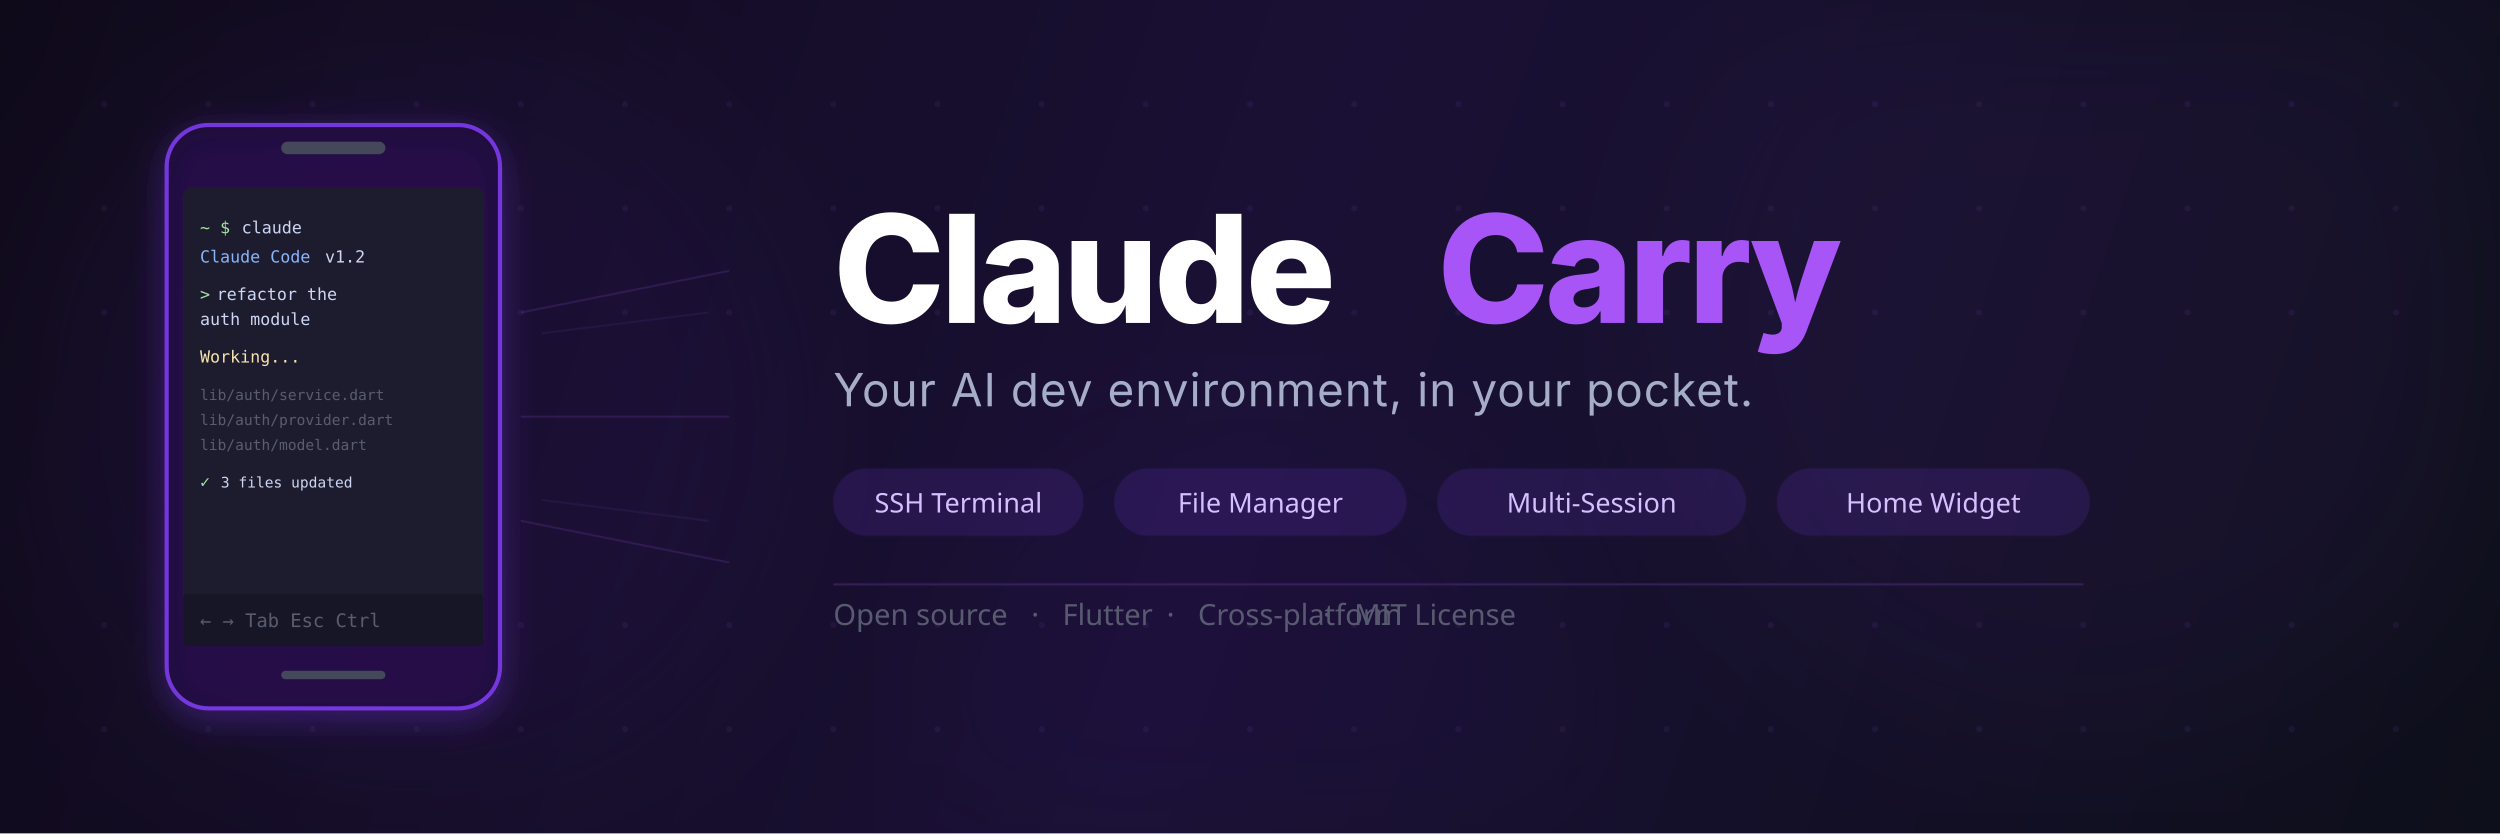
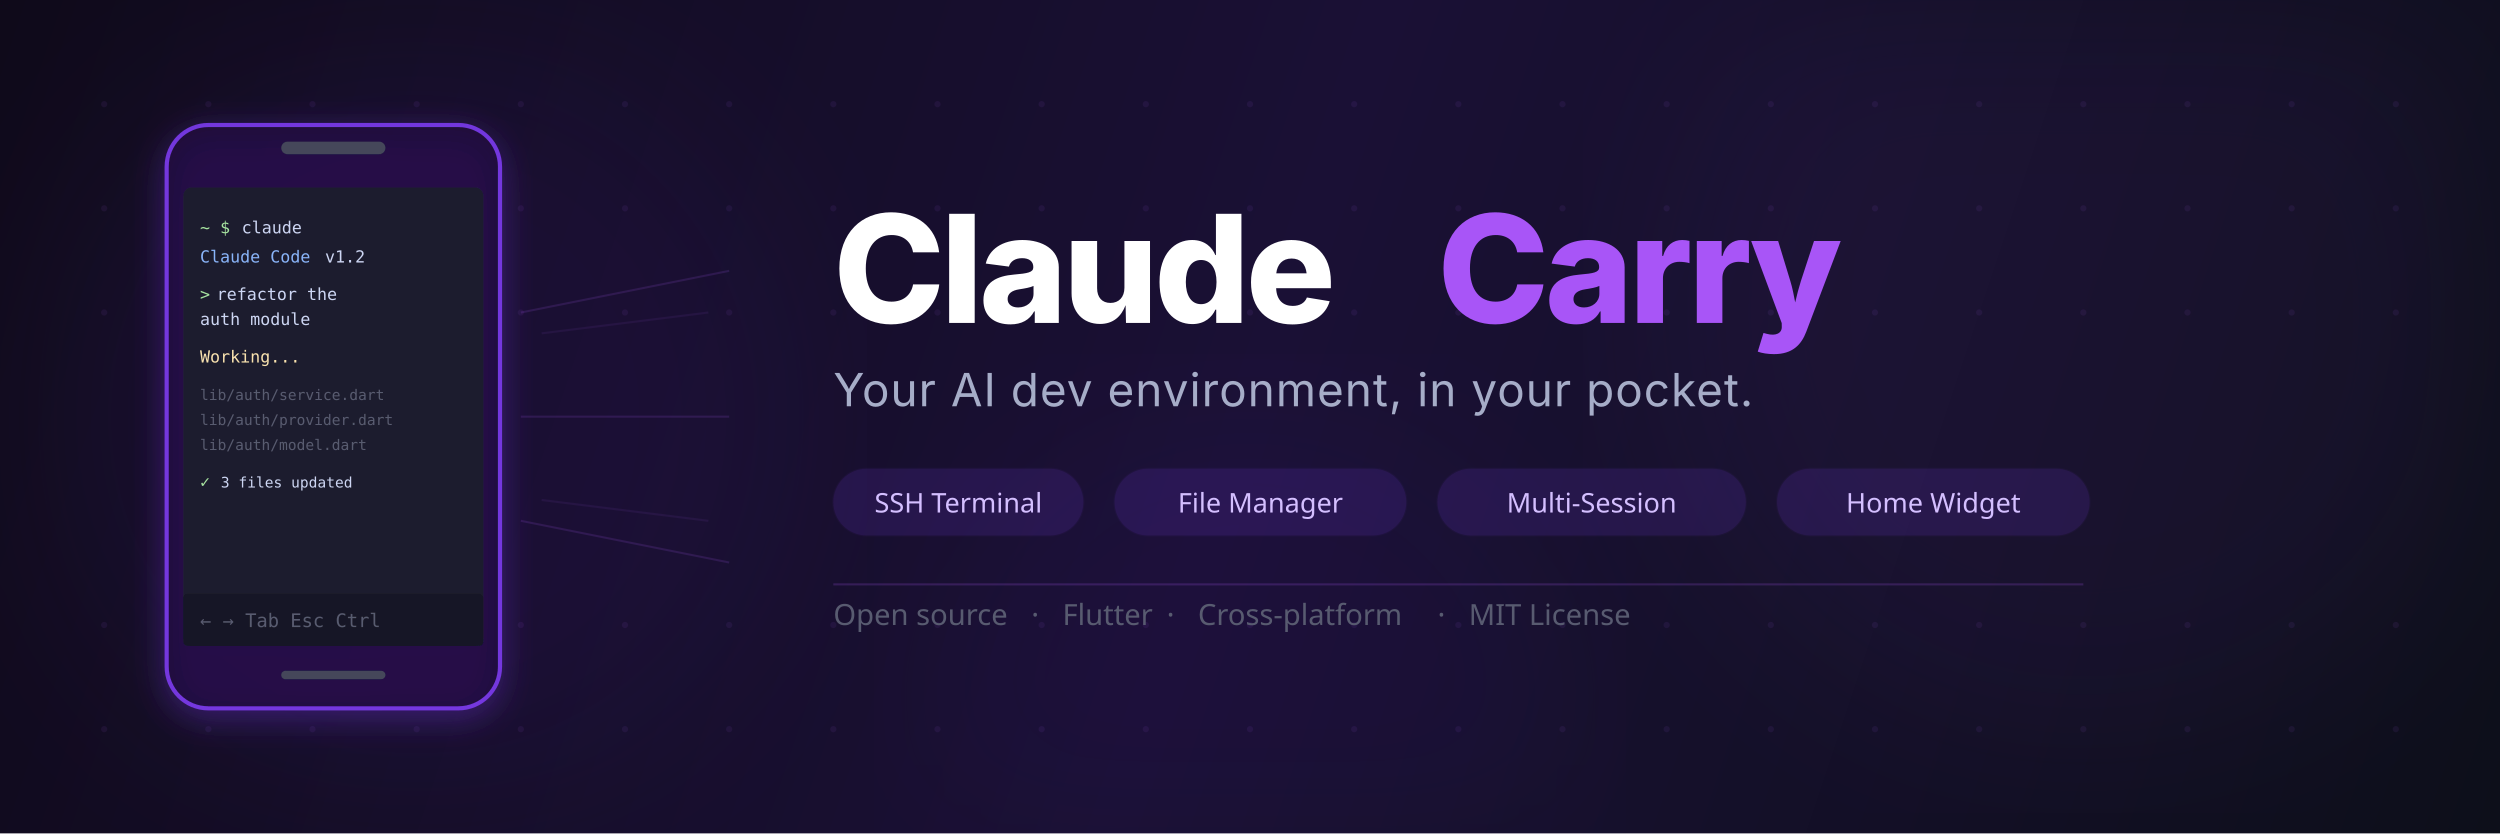
<svg xmlns="http://www.w3.org/2000/svg" viewBox="0 0 1200 400" fill="none">
  <defs>
    <linearGradient id="bg" x1="0" y1="0" x2="1200" y2="400" gradientUnits="userSpaceOnUse">
      <stop offset="0%" stop-color="#0f0a1a" />
      <stop offset="50%" stop-color="#1a1035" />
      <stop offset="100%" stop-color="#0d0f1a" />
    </linearGradient>
    <linearGradient id="accent" x1="0" y1="0" x2="300" y2="0" gradientUnits="userSpaceOnUse">
      <stop offset="0%" stop-color="#7C3AED" />
      <stop offset="100%" stop-color="#A855F7" />
    </linearGradient>
    <linearGradient id="glow" x1="0" y1="0" x2="0" y2="1" gradientUnits="objectBoundingBox">
      <stop offset="0%" stop-color="#A855F7" stop-opacity="0.3" />
      <stop offset="100%" stop-color="#A855F7" stop-opacity="0" />
    </linearGradient>
    <filter id="blur1">
      <feGaussianBlur stdDeviation="40" />
    </filter>
    <filter id="blur2">
      <feGaussianBlur stdDeviation="2" />
    </filter>
    <filter id="shadow">
      <feDropShadow dx="0" dy="4" stdDeviation="8" flood-color="#7C3AED" flood-opacity="0.4" />
    </filter>
  </defs>
  <rect width="1200" height="400" fill="url(#bg)" />
  <circle cx="200" cy="200" r="180" fill="#7C3AED" opacity="0.06" filter="url(#blur1)" />
  <circle cx="1000" cy="150" r="200" fill="#A855F7" opacity="0.05" filter="url(#blur1)" />
  <circle cx="600" cy="350" r="150" fill="#6D28D9" opacity="0.04" filter="url(#blur1)" />
  <g opacity="0.08" fill="#A855F7">
    <circle cx="50" cy="50" r="1.5" />
    <circle cx="100" cy="50" r="1.5" />
    <circle cx="150" cy="50" r="1.5" />
    <circle cx="200" cy="50" r="1.5" />
    <circle cx="250" cy="50" r="1.5" />
    <circle cx="300" cy="50" r="1.5" />
    <circle cx="350" cy="50" r="1.5" />
    <circle cx="400" cy="50" r="1.5" />
    <circle cx="450" cy="50" r="1.5" />
    <circle cx="500" cy="50" r="1.5" />
    <circle cx="550" cy="50" r="1.5" />
    <circle cx="600" cy="50" r="1.5" />
    <circle cx="650" cy="50" r="1.5" />
    <circle cx="700" cy="50" r="1.5" />
    <circle cx="750" cy="50" r="1.5" />
    <circle cx="800" cy="50" r="1.5" />
    <circle cx="850" cy="50" r="1.5" />
    <circle cx="900" cy="50" r="1.5" />
    <circle cx="950" cy="50" r="1.5" />
    <circle cx="1000" cy="50" r="1.5" />
    <circle cx="1050" cy="50" r="1.5" />
    <circle cx="1100" cy="50" r="1.5" />
    <circle cx="1150" cy="50" r="1.5" />
    <circle cx="50" cy="100" r="1.5" />
    <circle cx="100" cy="100" r="1.5" />
    <circle cx="150" cy="100" r="1.5" />
    <circle cx="200" cy="100" r="1.5" />
    <circle cx="250" cy="100" r="1.5" />
    <circle cx="300" cy="100" r="1.5" />
    <circle cx="350" cy="100" r="1.5" />
    <circle cx="400" cy="100" r="1.5" />
    <circle cx="450" cy="100" r="1.5" />
    <circle cx="500" cy="100" r="1.5" />
    <circle cx="550" cy="100" r="1.5" />
    <circle cx="600" cy="100" r="1.5" />
    <circle cx="650" cy="100" r="1.5" />
    <circle cx="700" cy="100" r="1.5" />
    <circle cx="750" cy="100" r="1.5" />
    <circle cx="800" cy="100" r="1.5" />
    <circle cx="850" cy="100" r="1.5" />
    <circle cx="900" cy="100" r="1.5" />
    <circle cx="950" cy="100" r="1.5" />
    <circle cx="1000" cy="100" r="1.5" />
    <circle cx="1050" cy="100" r="1.5" />
    <circle cx="1100" cy="100" r="1.5" />
    <circle cx="1150" cy="100" r="1.5" />
    <circle cx="50" cy="150" r="1.5" />
    <circle cx="100" cy="150" r="1.5" />
    <circle cx="150" cy="150" r="1.5" />
    <circle cx="200" cy="150" r="1.5" />
    <circle cx="250" cy="150" r="1.5" />
    <circle cx="300" cy="150" r="1.5" />
    <circle cx="350" cy="150" r="1.5" />
    <circle cx="400" cy="150" r="1.5" />
    <circle cx="450" cy="150" r="1.5" />
    <circle cx="500" cy="150" r="1.5" />
    <circle cx="550" cy="150" r="1.5" />
    <circle cx="600" cy="150" r="1.5" />
    <circle cx="650" cy="150" r="1.5" />
    <circle cx="700" cy="150" r="1.5" />
    <circle cx="750" cy="150" r="1.5" />
    <circle cx="800" cy="150" r="1.5" />
    <circle cx="850" cy="150" r="1.5" />
    <circle cx="900" cy="150" r="1.5" />
    <circle cx="950" cy="150" r="1.5" />
    <circle cx="1000" cy="150" r="1.5" />
    <circle cx="1050" cy="150" r="1.5" />
    <circle cx="1100" cy="150" r="1.5" />
    <circle cx="1150" cy="150" r="1.5" />
    <circle cx="50" cy="300" r="1.5" />
    <circle cx="100" cy="300" r="1.5" />
    <circle cx="150" cy="300" r="1.5" />
    <circle cx="200" cy="300" r="1.5" />
    <circle cx="250" cy="300" r="1.5" />
    <circle cx="300" cy="300" r="1.5" />
    <circle cx="350" cy="300" r="1.5" />
    <circle cx="400" cy="300" r="1.5" />
    <circle cx="450" cy="300" r="1.5" />
    <circle cx="500" cy="300" r="1.5" />
    <circle cx="550" cy="300" r="1.5" />
    <circle cx="600" cy="300" r="1.5" />
    <circle cx="650" cy="300" r="1.5" />
    <circle cx="700" cy="300" r="1.5" />
    <circle cx="750" cy="300" r="1.5" />
    <circle cx="800" cy="300" r="1.5" />
    <circle cx="850" cy="300" r="1.5" />
    <circle cx="900" cy="300" r="1.5" />
    <circle cx="950" cy="300" r="1.5" />
    <circle cx="1000" cy="300" r="1.5" />
    <circle cx="1050" cy="300" r="1.5" />
    <circle cx="1100" cy="300" r="1.5" />
    <circle cx="1150" cy="300" r="1.5" />
    <circle cx="50" cy="350" r="1.5" />
    <circle cx="100" cy="350" r="1.5" />
    <circle cx="150" cy="350" r="1.5" />
    <circle cx="200" cy="350" r="1.5" />
    <circle cx="250" cy="350" r="1.5" />
    <circle cx="300" cy="350" r="1.5" />
    <circle cx="350" cy="350" r="1.5" />
    <circle cx="400" cy="350" r="1.5" />
    <circle cx="450" cy="350" r="1.5" />
    <circle cx="500" cy="350" r="1.5" />
    <circle cx="550" cy="350" r="1.5" />
    <circle cx="600" cy="350" r="1.5" />
    <circle cx="650" cy="350" r="1.5" />
    <circle cx="700" cy="350" r="1.5" />
    <circle cx="750" cy="350" r="1.5" />
    <circle cx="800" cy="350" r="1.5" />
    <circle cx="850" cy="350" r="1.5" />
    <circle cx="900" cy="350" r="1.5" />
    <circle cx="950" cy="350" r="1.5" />
    <circle cx="1000" cy="350" r="1.5" />
    <circle cx="1050" cy="350" r="1.5" />
    <circle cx="1100" cy="350" r="1.5" />
    <circle cx="1150" cy="350" r="1.5" />
  </g>
  <g transform="translate(80, 60)" filter="url(#shadow)">
    <rect x="0" y="0" width="160" height="280" rx="20" fill="#1a1035" stroke="#7C3AED" stroke-width="2" opacity="0.9" />
    <rect x="8" y="30" width="144" height="220" rx="4" fill="#1E1E2E" />
    <rect x="55" y="8" width="50" height="6" rx="3" fill="#45475A" />
    <text x="16" y="52" font-family="monospace" font-size="8" fill="#A6E3A1">~ $</text>
    <text x="36" y="52" font-family="monospace" font-size="8" fill="#CDD6F4"> claude</text>
    <text x="16" y="66" font-family="monospace" font-size="8" fill="#89B4FA">Claude Code</text>
    <text x="76" y="66" font-family="monospace" font-size="8" fill="#CDD6F4"> v1.2</text>
    <text x="16" y="84" font-family="monospace" font-size="8" fill="#A6E3A1">&gt;</text>
    <text x="24" y="84" font-family="monospace" font-size="8" fill="#CDD6F4"> refactor the</text>
    <text x="16" y="96" font-family="monospace" font-size="8" fill="#CDD6F4">  auth module</text>
    <text x="16" y="114" font-family="monospace" font-size="8" fill="#F9E2AF">Working...</text>
    <text x="16" y="132" font-family="monospace" font-size="7" fill="#585B70">lib/auth/service.dart</text>
    <text x="16" y="144" font-family="monospace" font-size="7" fill="#585B70">lib/auth/provider.dart</text>
    <text x="16" y="156" font-family="monospace" font-size="7" fill="#585B70">lib/auth/model.dart</text>
    <text x="16" y="174" font-family="monospace" font-size="8" fill="#A6E3A1">✓</text>
    <text x="26" y="174" font-family="monospace" font-size="7" fill="#CDD6F4"> 3 files updated</text>
    <rect x="8" y="225" width="144" height="25" rx="2" fill="#181825" />
    <text x="16" y="241" font-family="monospace" font-size="9" fill="#585B70">← → Tab Esc Ctrl</text>
    <rect x="55" y="262" width="50" height="4" rx="2" fill="#45475A" />
  </g>
  <g opacity="0.15" stroke="#A855F7" stroke-width="1">
    <line x1="250" y1="150" x2="350" y2="130" />
    <line x1="250" y1="200" x2="350" y2="200" />
    <line x1="250" y1="250" x2="350" y2="270" />
  </g>
  <g opacity="0.08" stroke="#A855F7" stroke-width="1">
    <line x1="260" y1="160" x2="340" y2="150" />
    <line x1="260" y1="240" x2="340" y2="250" />
  </g>
  <text x="400" y="155" font-family="system-ui, -apple-system, 'Segoe UI', sans-serif" font-size="72" font-weight="800" fill="white" letter-spacing="-2">Claude</text>
  <text x="690" y="155" font-family="system-ui, -apple-system, 'Segoe UI', sans-serif" font-size="72" font-weight="800" fill="url(#accent)" letter-spacing="-2">Carry</text>
  <text x="400" y="195" font-family="system-ui, -apple-system, 'Segoe UI', sans-serif" font-size="22" fill="#A6ADC8" letter-spacing="0.5">Your AI dev environment, in your pocket.</text>
  <g transform="translate(400, 225)">
    <rect x="0" y="0" width="120" height="32" rx="16" fill="#7C3AED" opacity="0.15" stroke="#7C3AED" stroke-width="1" stroke-opacity="0.3" />
    <text x="60" y="21" font-family="system-ui, sans-serif" font-size="13" fill="#D4BFFF" text-anchor="middle">SSH Terminal</text>
    <rect x="135" y="0" width="140" height="32" rx="16" fill="#7C3AED" opacity="0.15" stroke="#7C3AED" stroke-width="1" stroke-opacity="0.3" />
    <text x="205" y="21" font-family="system-ui, sans-serif" font-size="13" fill="#D4BFFF" text-anchor="middle">File Manager</text>
    <rect x="290" y="0" width="148" height="32" rx="16" fill="#7C3AED" opacity="0.15" stroke="#7C3AED" stroke-width="1" stroke-opacity="0.3" />
    <text x="364" y="21" font-family="system-ui, sans-serif" font-size="13" fill="#D4BFFF" text-anchor="middle">Multi-Session</text>
    <rect x="453" y="0" width="150" height="32" rx="16" fill="#7C3AED" opacity="0.15" stroke="#7C3AED" stroke-width="1" stroke-opacity="0.3" />
    <text x="528" y="21" font-family="system-ui, sans-serif" font-size="13" fill="#D4BFFF" text-anchor="middle">Home Widget</text>
  </g>
  <rect x="400" y="280" width="600" height="1" fill="url(#accent)" opacity="0.2" />
  <g transform="translate(400, 300)">
    <text font-family="system-ui, sans-serif" font-size="14" fill="#585B70">Open source</text>
    <text x="95" font-family="system-ui, sans-serif" font-size="14" fill="#585B70">·</text>
    <text x="110" font-family="system-ui, sans-serif" font-size="14" fill="#585B70">Flutter</text>
    <text x="160" font-family="system-ui, sans-serif" font-size="14" fill="#585B70">·</text>
    <text x="175" font-family="system-ui, sans-serif" font-size="14" fill="#585B70">Cross-platform</text>
-     <text x="235" font-family="system-ui, sans-serif" font-size="14" fill="#585B70">·</text>
-     <text x="250" font-family="system-ui, sans-serif" font-size="14" fill="#585B70">MIT License</text>
+     <text x="290" font-family="system-ui, sans-serif" font-size="14" fill="#585B70">·</text>
+     <text x="305" font-family="system-ui, sans-serif" font-size="14" fill="#585B70">MIT License</text>
  </g>
</svg>
